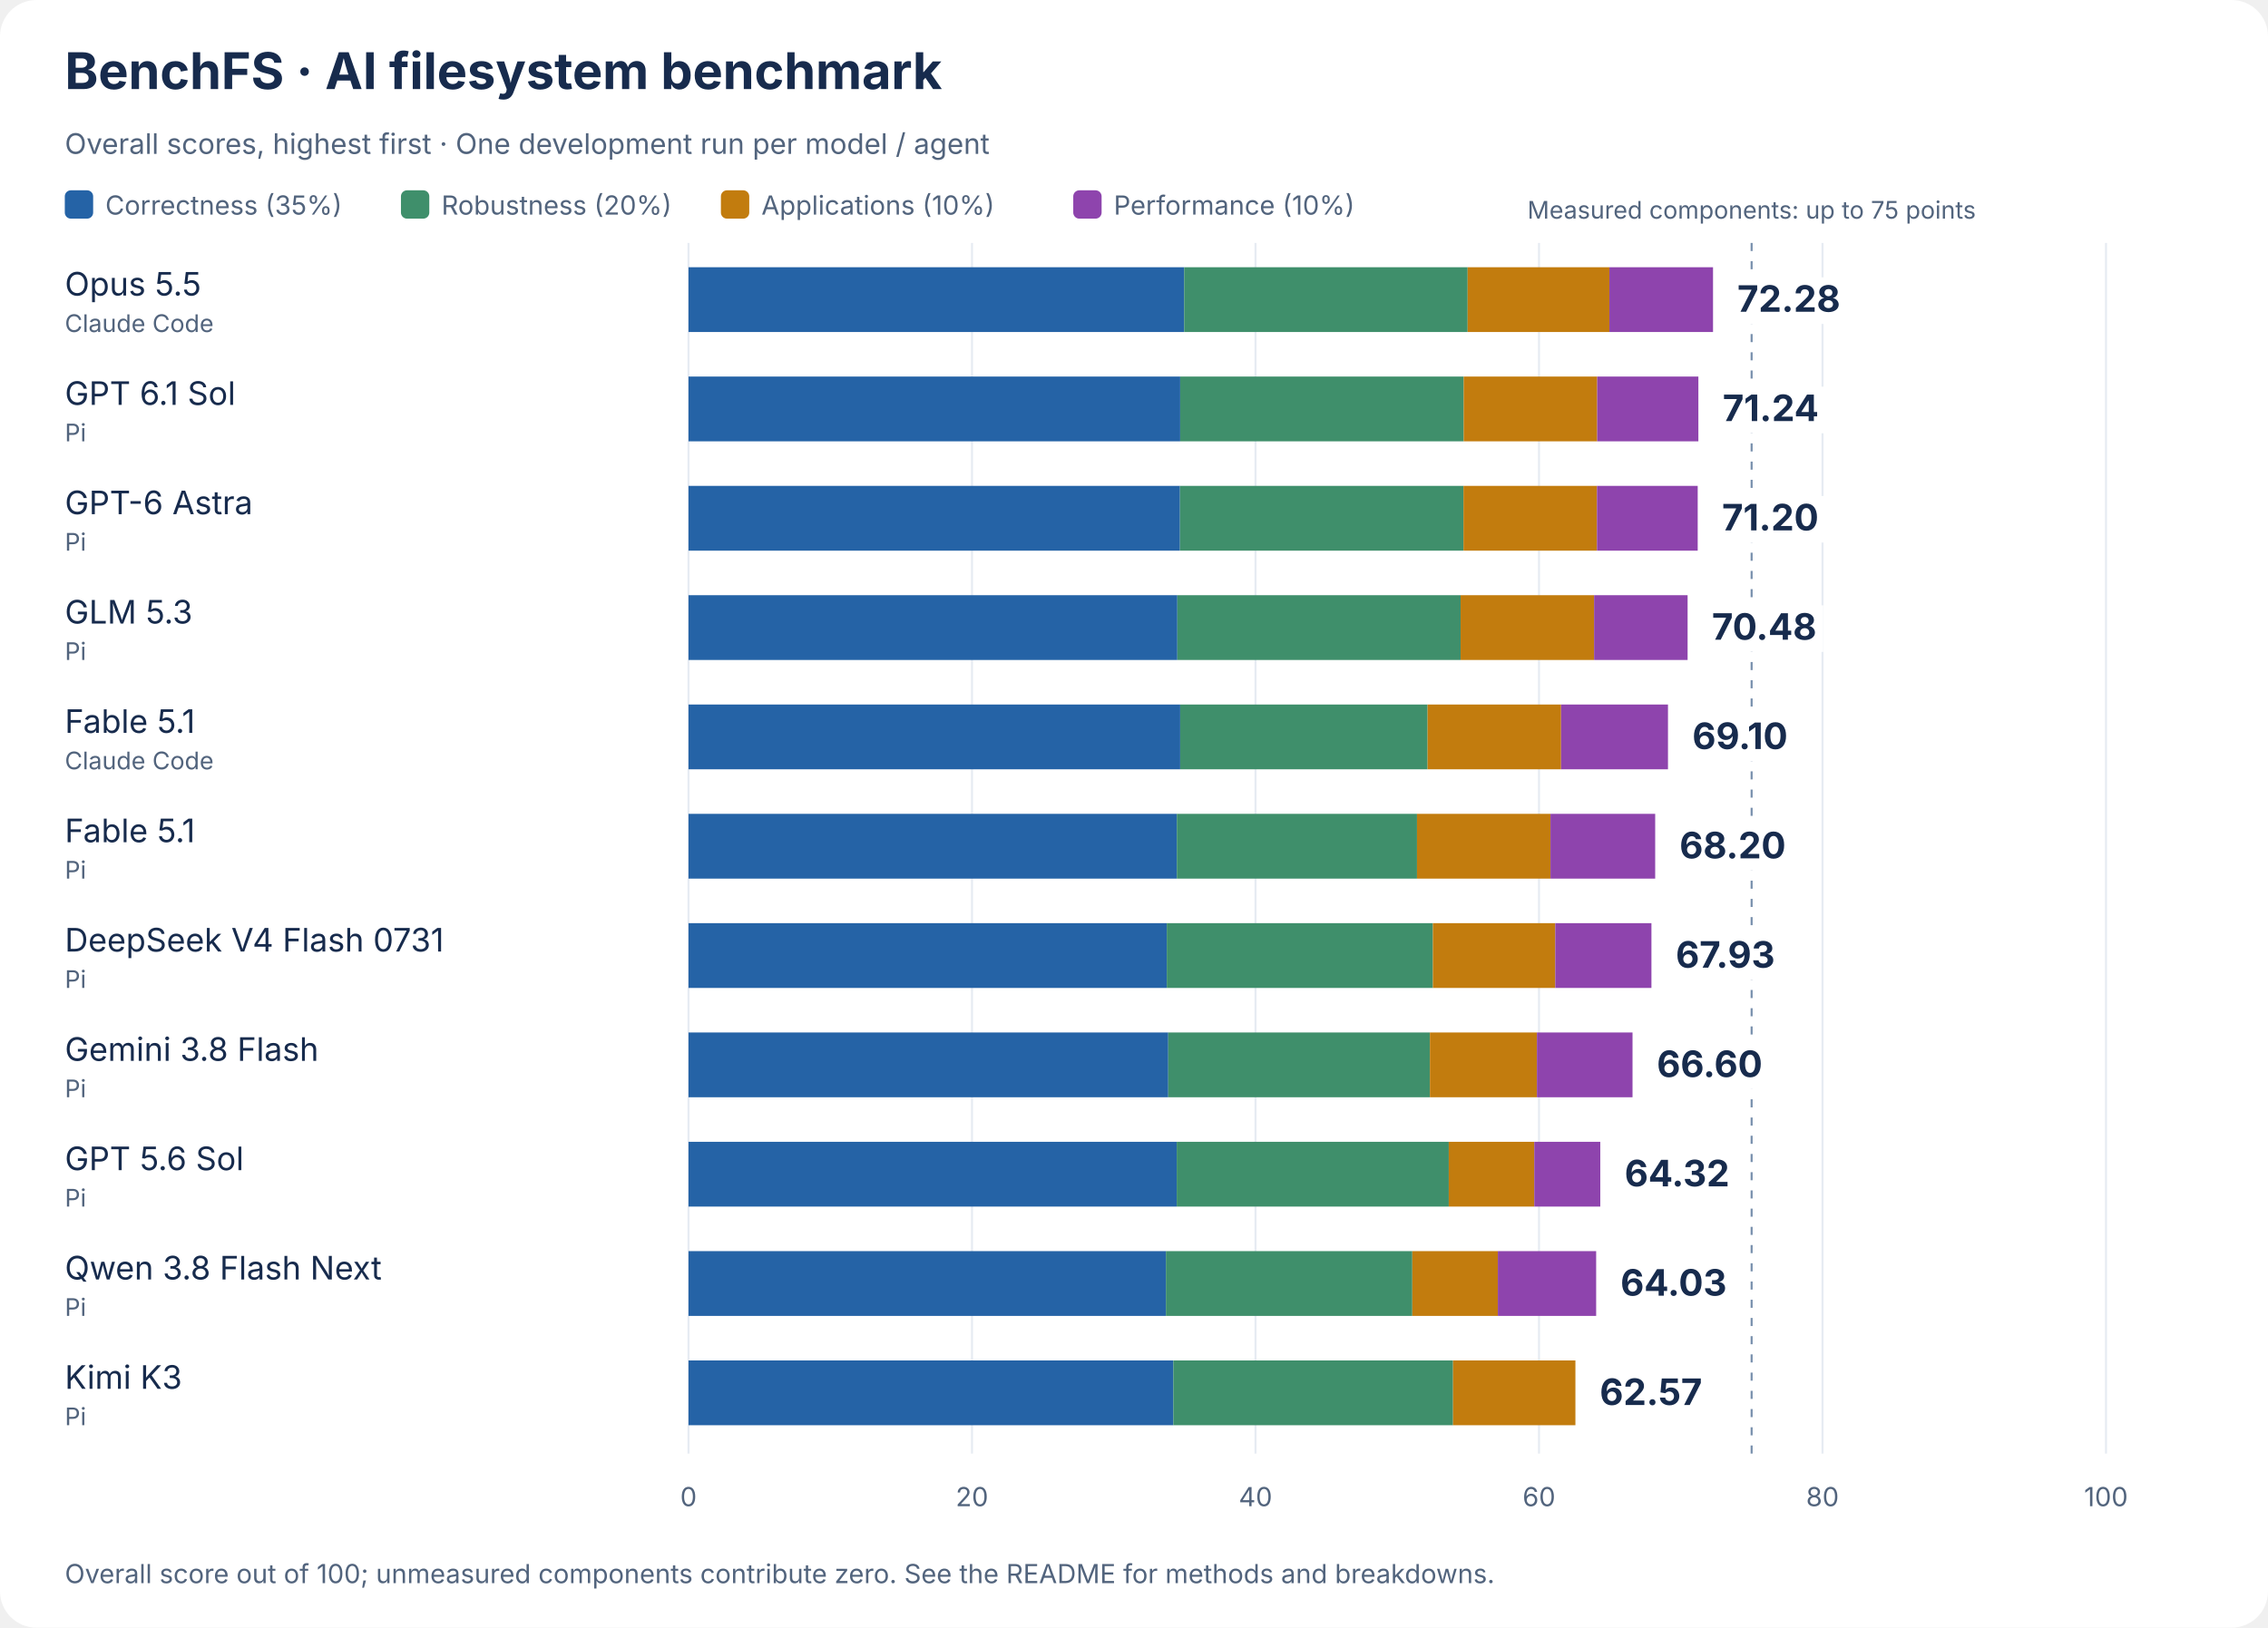
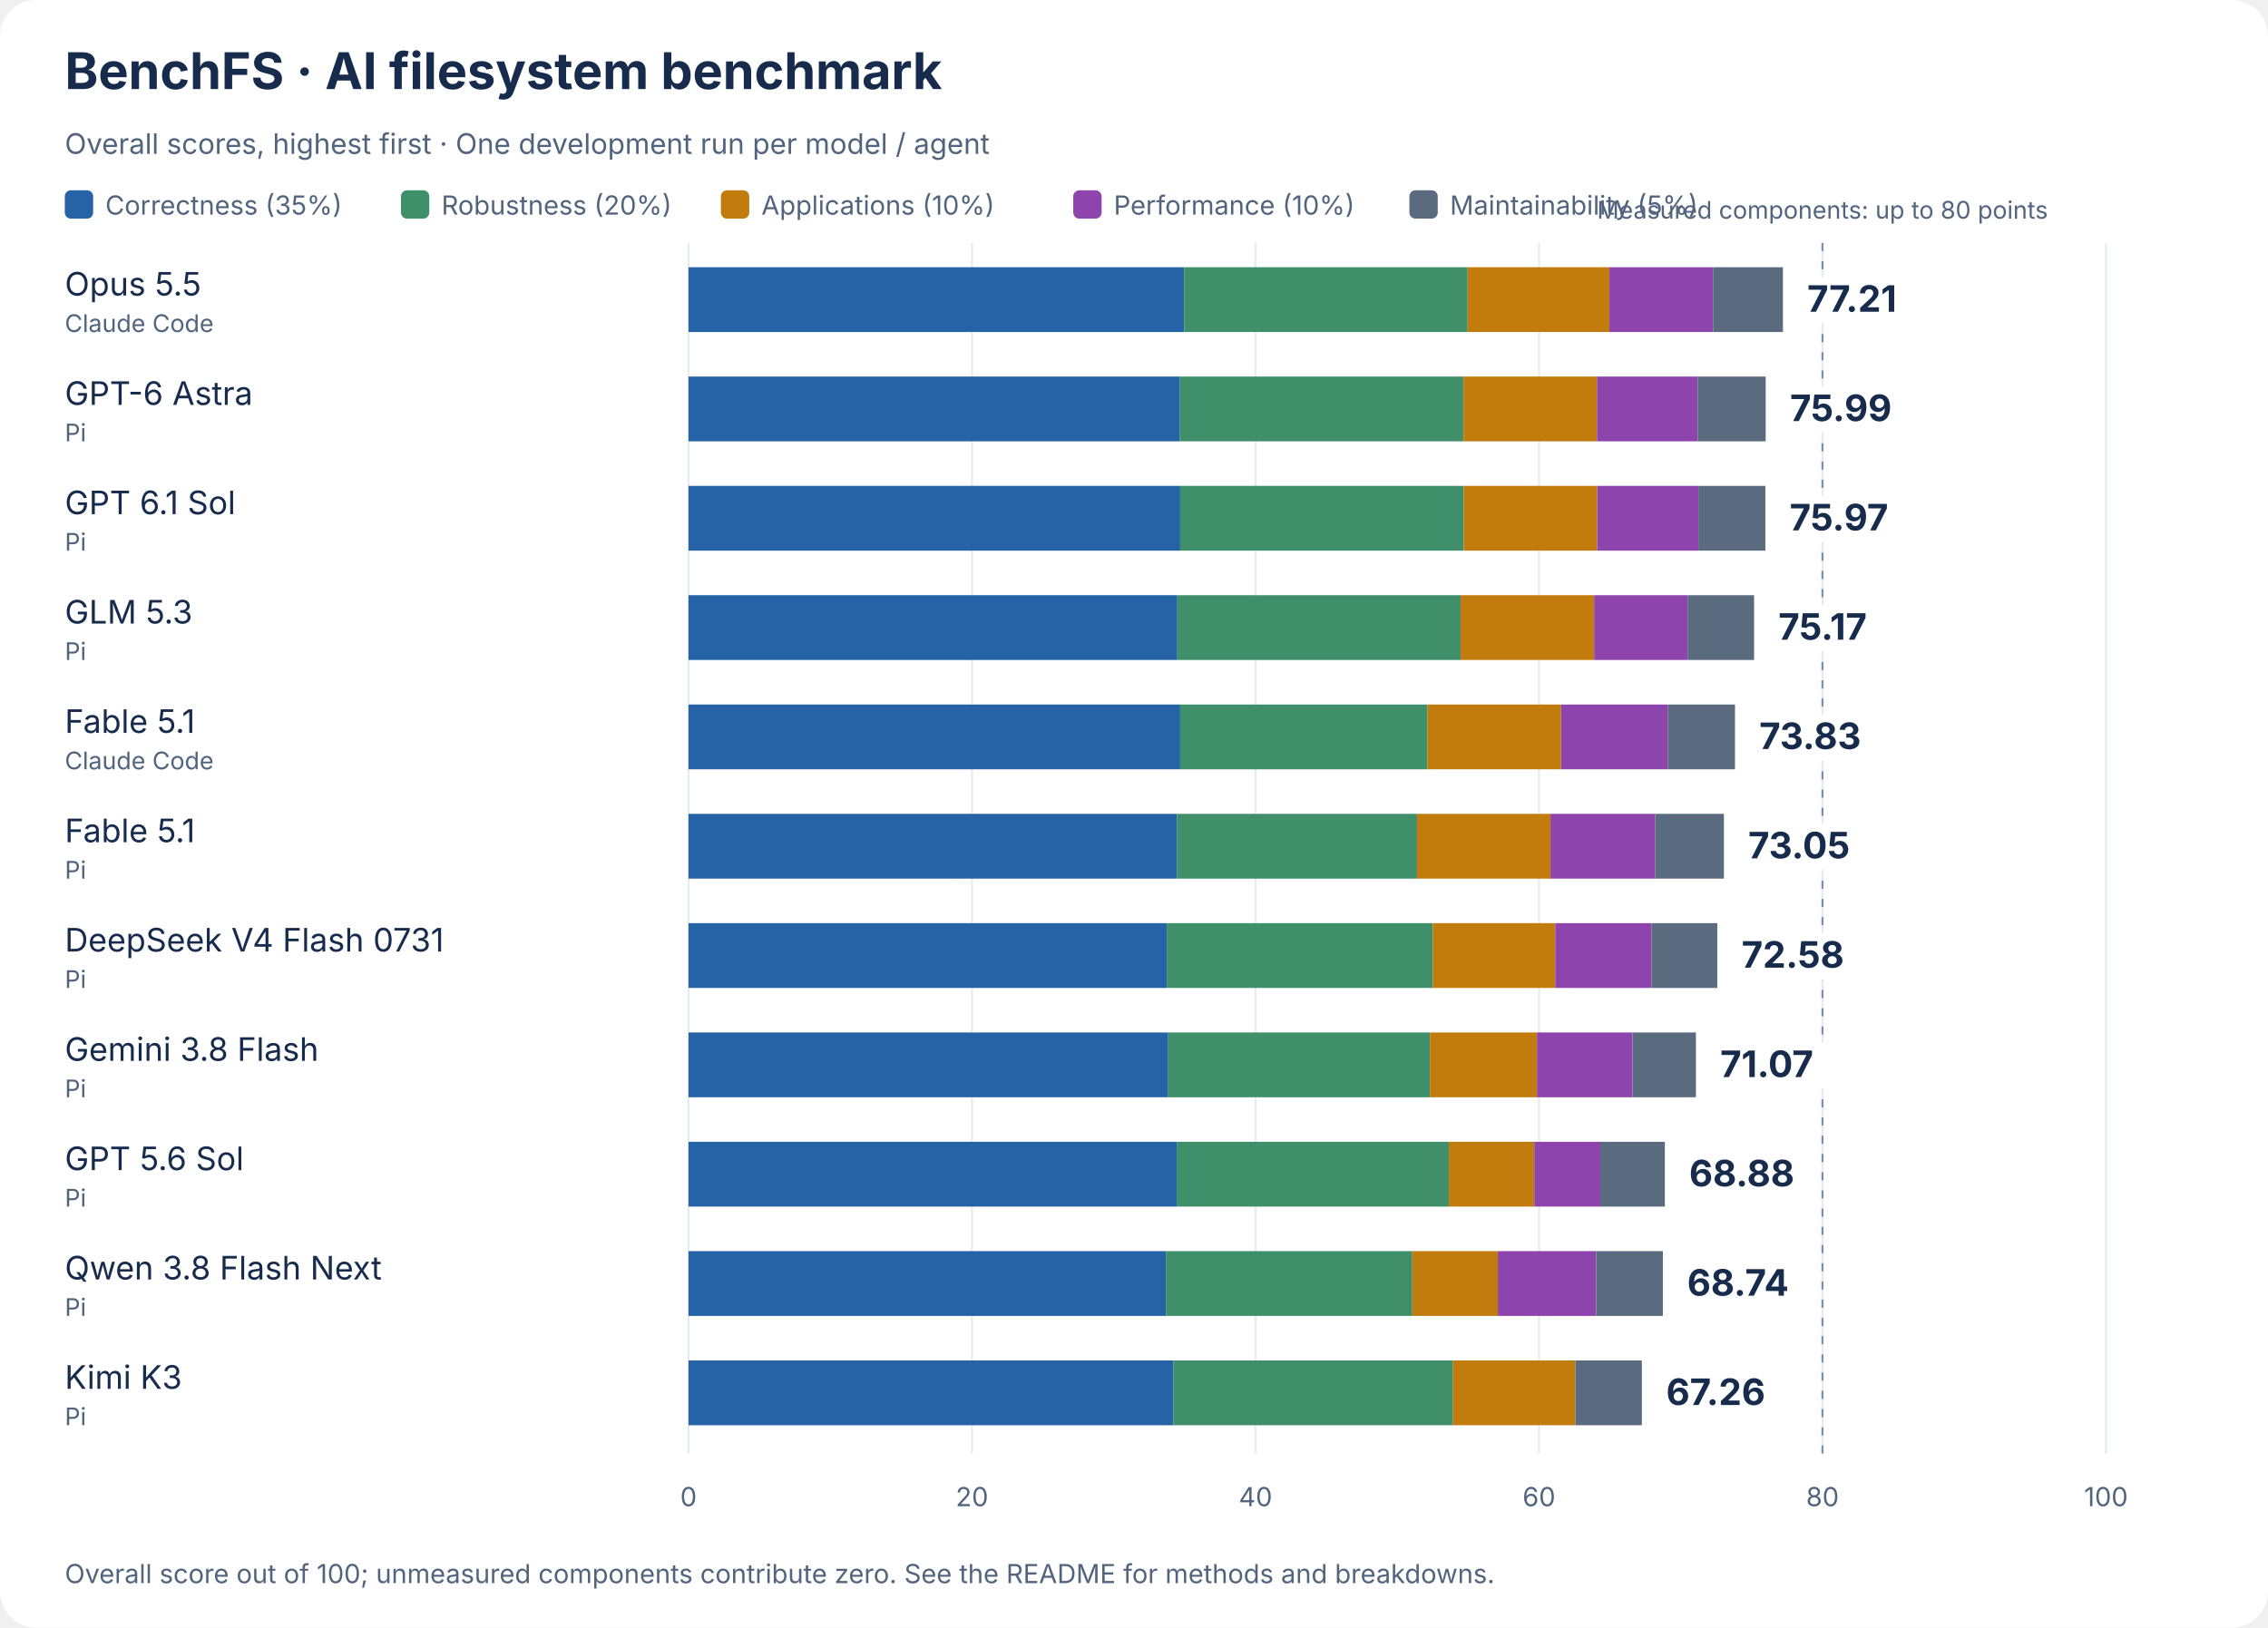
<svg xmlns="http://www.w3.org/2000/svg" width="1120" height="804" viewBox="0 0 1120 804" role="img" aria-labelledby="title description">
  <style>text{font-family:Inter,"Noto Sans CJK SC","Microsoft YaHei",Arial,sans-serif;fill:#172b4d}.muted{fill:#52647d}.name{font-size:16px}.score{font-size:18px;font-weight:700}</style>
  <rect width="1120" height="804" rx="18" fill="#fff" />
  <text x="32" y="44" font-size="25" font-weight="700">BenchFS · AI filesystem benchmark</text>
  <text x="32" y="76" font-size="14" class="muted">Overall scores, highest first · One development run per model / agent</text>
  <rect x="32" y="94" width="14" height="14" rx="3" fill="#2563a6" />
  <text x="52" y="106" font-size="13" class="muted">Correctness (35%)</text>
  <rect x="198" y="94" width="14" height="14" rx="3" fill="#3f8f6b" />
  <text x="218" y="106" font-size="13" class="muted">Robustness (20%)</text>
  <rect x="356" y="94" width="14" height="14" rx="3" fill="#c27c0e" />
  <text x="376" y="106" font-size="13" class="muted">Applications (10%)</text>
  <rect x="530" y="94" width="14" height="14" rx="3" fill="#8e44ad" />
  <text x="550" y="106" font-size="13" class="muted">Performance (10%)</text>
+   <rect x="696" y="94" width="14" height="14" rx="3" fill="#5b6b7f" />
+   <text x="716" y="106" font-size="13" class="muted">Maintainability (5%)</text>
  <line x1="340.0" y1="120" x2="340.0" y2="718" stroke="#e6ebf2" />
  <text x="340.0" y="744" text-anchor="middle" font-size="13" class="muted">0</text>
  <line x1="480.0" y1="120" x2="480.0" y2="718" stroke="#e6ebf2" />
  <text x="480.0" y="744" text-anchor="middle" font-size="13" class="muted">20</text>
  <line x1="620.0" y1="120" x2="620.0" y2="718" stroke="#e6ebf2" />
  <text x="620.0" y="744" text-anchor="middle" font-size="13" class="muted">40</text>
  <line x1="760.0" y1="120" x2="760.0" y2="718" stroke="#e6ebf2" />
  <text x="760.0" y="744" text-anchor="middle" font-size="13" class="muted">60</text>
  <line x1="900.0" y1="120" x2="900.0" y2="718" stroke="#e6ebf2" />
  <text x="900.0" y="744" text-anchor="middle" font-size="13" class="muted">80</text>
  <line x1="1040.0" y1="120" x2="1040.0" y2="718" stroke="#e6ebf2" />
  <text x="1040.0" y="744" text-anchor="middle" font-size="13" class="muted">100</text>
-   <line x1="865.0" y1="120" x2="865.0" y2="718" stroke="#7890ad" stroke-dasharray="4 5" />
-   <text x="865.0" y="108" text-anchor="middle" font-size="12" class="muted">Measured components: up to 75 points</text>
+   <line x1="900.0" y1="120" x2="900.0" y2="718" stroke="#7890ad" stroke-dasharray="4 5" />
+   <text x="900.0" y="108" text-anchor="middle" font-size="12" class="muted">Measured components: up to 80 points</text>
  <text x="32" y="146" class="name">Opus 5.5</text>
  <text x="32" y="164" font-size="12" class="muted">Claude Code</text>
  <rect x="340" y="132" width="244.765" height="32" fill="#2563a6" />
  <rect x="584.765" y="132" width="140" height="32" fill="#3f8f6b" />
  <rect x="724.765" y="132" width="70" height="32" fill="#c27c0e" />
  <rect x="794.765" y="132" width="51.175" height="32" fill="#8e44ad" />
-   <rect x="854.94" y="137" width="58" height="23" fill="#fff" />
-   <text x="857.94" y="154" class="score">72.28</text>
-   <text x="32" y="200" class="name">GPT 6.1 Sol</text>
+   <rect x="845.94" y="132" width="34.516" height="32" fill="#5b6b7f" />
+   <rect x="889.455" y="137" width="58" height="23" fill="#fff" />
+   <text x="892.455" y="154" class="score">77.21</text>
+   <text x="32" y="200" class="name">GPT-6 Astra</text>
  <text x="32" y="218" font-size="12" class="muted">Pi</text>
-   <rect x="340" y="186" width="242.816" height="32" fill="#2563a6" />
-   <rect x="582.816" y="186" width="140" height="32" fill="#3f8f6b" />
-   <rect x="722.816" y="186" width="65.917" height="32" fill="#c27c0e" />
-   <rect x="788.733" y="186" width="49.971" height="32" fill="#8e44ad" />
-   <rect x="847.703" y="191" width="58" height="23" fill="#fff" />
-   <text x="850.703" y="208" class="score">71.24</text>
-   <text x="32" y="254" class="name">GPT-6 Astra</text>
+   <rect x="340" y="186" width="242.708" height="32" fill="#2563a6" />
+   <rect x="582.708" y="186" width="140" height="32" fill="#3f8f6b" />
+   <rect x="722.708" y="186" width="65.917" height="32" fill="#c27c0e" />
+   <rect x="788.625" y="186" width="49.747" height="32" fill="#8e44ad" />
+   <rect x="838.372" y="186" width="33.572" height="32" fill="#5b6b7f" />
+   <rect x="880.945" y="191" width="58" height="23" fill="#fff" />
+   <text x="883.945" y="208" class="score">75.99</text>
+   <text x="32" y="254" class="name">GPT 6.1 Sol</text>
  <text x="32" y="272" font-size="12" class="muted">Pi</text>
-   <rect x="340" y="240" width="242.708" height="32" fill="#2563a6" />
-   <rect x="582.708" y="240" width="140" height="32" fill="#3f8f6b" />
-   <rect x="722.708" y="240" width="65.917" height="32" fill="#c27c0e" />
-   <rect x="788.625" y="240" width="49.747" height="32" fill="#8e44ad" />
-   <rect x="847.372" y="245" width="58" height="23" fill="#fff" />
-   <text x="850.372" y="262" class="score">71.20</text>
+   <rect x="340" y="240" width="242.816" height="32" fill="#2563a6" />
+   <rect x="582.816" y="240" width="140" height="32" fill="#3f8f6b" />
+   <rect x="722.816" y="240" width="65.917" height="32" fill="#c27c0e" />
+   <rect x="788.733" y="240" width="49.971" height="32" fill="#8e44ad" />
+   <rect x="838.703" y="240" width="33.073" height="32" fill="#5b6b7f" />
+   <rect x="880.777" y="245" width="58" height="23" fill="#fff" />
+   <text x="883.777" y="262" class="score">75.97</text>
  <text x="32" y="308" class="name">GLM 5.3</text>
  <text x="32" y="326" font-size="12" class="muted">Pi</text>
  <rect x="340" y="294" width="241.403" height="32" fill="#2563a6" />
  <rect x="581.403" y="294" width="139.887" height="32" fill="#3f8f6b" />
  <rect x="721.289" y="294" width="65.917" height="32" fill="#c27c0e" />
  <rect x="787.206" y="294" width="46.175" height="32" fill="#8e44ad" />
-   <rect x="842.382" y="299" width="58" height="23" fill="#fff" />
-   <text x="845.382" y="316" class="score">70.48</text>
+   <rect x="833.382" y="294" width="32.831" height="32" fill="#5b6b7f" />
+   <rect x="875.213" y="299" width="58" height="23" fill="#fff" />
+   <text x="878.213" y="316" class="score">75.17</text>
  <text x="32" y="362" class="name">Fable 5.1</text>
  <text x="32" y="380" font-size="12" class="muted">Claude Code</text>
  <rect x="340" y="348" width="242.816" height="32" fill="#2563a6" />
  <rect x="582.816" y="348" width="122.163" height="32" fill="#3f8f6b" />
  <rect x="704.979" y="348" width="65.917" height="32" fill="#c27c0e" />
  <rect x="770.896" y="348" width="52.797" height="32" fill="#8e44ad" />
-   <rect x="832.692" y="353" width="58" height="23" fill="#fff" />
-   <text x="835.692" y="370" class="score">69.10</text>
+   <rect x="823.692" y="348" width="33.088" height="32" fill="#5b6b7f" />
+   <rect x="865.78" y="353" width="58" height="23" fill="#fff" />
+   <text x="868.78" y="370" class="score">73.83</text>
  <text x="32" y="416" class="name">Fable 5.1</text>
  <text x="32" y="434" font-size="12" class="muted">Pi</text>
  <rect x="340" y="402" width="241.155" height="32" fill="#2563a6" />
  <rect x="581.155" y="402" width="118.598" height="32" fill="#3f8f6b" />
  <rect x="699.753" y="402" width="65.917" height="32" fill="#c27c0e" />
  <rect x="765.67" y="402" width="51.706" height="32" fill="#8e44ad" />
-   <rect x="826.376" y="407" width="58" height="23" fill="#fff" />
-   <text x="829.376" y="424" class="score">68.20</text>
+   <rect x="817.376" y="402" width="33.943" height="32" fill="#5b6b7f" />
+   <rect x="860.319" y="407" width="58" height="23" fill="#fff" />
+   <text x="863.319" y="424" class="score">73.05</text>
  <text x="32" y="470" class="name">DeepSeek V4 Flash 0731</text>
  <text x="32" y="488" font-size="12" class="muted">Pi</text>
  <rect x="340" y="456" width="236.185" height="32" fill="#2563a6" />
  <rect x="576.185" y="456" width="131.414" height="32" fill="#3f8f6b" />
  <rect x="707.599" y="456" width="60.433" height="32" fill="#c27c0e" />
  <rect x="768.032" y="456" width="47.492" height="32" fill="#8e44ad" />
-   <rect x="824.525" y="461" width="58" height="23" fill="#fff" />
-   <text x="827.525" y="478" class="score">67.93</text>
+   <rect x="815.525" y="456" width="32.524" height="32" fill="#5b6b7f" />
+   <rect x="857.049" y="461" width="58" height="23" fill="#fff" />
+   <text x="860.049" y="478" class="score">72.58</text>
  <text x="32" y="524" class="name">Gemini 3.8 Flash</text>
  <text x="32" y="542" font-size="12" class="muted">Pi</text>
  <rect x="340" y="510" width="236.912" height="32" fill="#2563a6" />
  <rect x="576.912" y="510" width="129.212" height="32" fill="#3f8f6b" />
  <rect x="706.123" y="510" width="52.85" height="32" fill="#c27c0e" />
  <rect x="758.973" y="510" width="47.213" height="32" fill="#8e44ad" />
-   <rect x="815.187" y="515" width="58" height="23" fill="#fff" />
-   <text x="818.187" y="532" class="score">66.60</text>
+   <rect x="806.187" y="510" width="31.306" height="32" fill="#5b6b7f" />
+   <rect x="846.493" y="515" width="58" height="23" fill="#fff" />
+   <text x="849.493" y="532" class="score">71.07</text>
  <text x="32" y="578" class="name">GPT 5.6 Sol</text>
  <text x="32" y="596" font-size="12" class="muted">Pi</text>
  <rect x="340" y="564" width="241.093" height="32" fill="#2563a6" />
  <rect x="581.093" y="564" width="134.34" height="32" fill="#3f8f6b" />
  <rect x="715.433" y="564" width="42.233" height="32" fill="#c27c0e" />
  <rect x="757.667" y="564" width="32.598" height="32" fill="#8e44ad" />
-   <rect x="799.265" y="569" width="58" height="23" fill="#fff" />
-   <text x="802.265" y="586" class="score">64.32</text>
+   <rect x="790.265" y="564" width="31.884" height="32" fill="#5b6b7f" />
+   <rect x="831.149" y="569" width="58" height="23" fill="#fff" />
+   <text x="834.149" y="586" class="score">68.88</text>
  <text x="32" y="632" class="name">Qwen 3.8 Flash Next</text>
  <text x="32" y="650" font-size="12" class="muted">Pi</text>
  <rect x="340" y="618" width="235.75" height="32" fill="#2563a6" />
  <rect x="575.75" y="618" width="121.693" height="32" fill="#3f8f6b" />
  <rect x="697.443" y="618" width="42.233" height="32" fill="#c27c0e" />
  <rect x="739.677" y="618" width="48.549" height="32" fill="#8e44ad" />
-   <rect x="797.226" y="623" width="58" height="23" fill="#fff" />
-   <text x="800.226" y="640" class="score">64.03</text>
+   <rect x="788.226" y="618" width="32.948" height="32" fill="#5b6b7f" />
+   <rect x="830.173" y="623" width="58" height="23" fill="#fff" />
+   <text x="833.173" y="640" class="score">68.74</text>
  <text x="32" y="686" class="name">Kimi K3</text>
  <text x="32" y="704" font-size="12" class="muted">Pi</text>
  <rect x="340" y="672" width="239.409" height="32" fill="#2563a6" />
  <rect x="579.409" y="672" width="138.14" height="32" fill="#3f8f6b" />
  <rect x="717.549" y="672" width="60.433" height="32" fill="#c27c0e" />
-   <rect x="786.982" y="677" width="58" height="23" fill="#fff" />
-   <text x="789.982" y="694" class="score">62.57</text>
+   <rect x="777.982" y="672" width="32.815" height="32" fill="#5b6b7f" />
+   <rect x="819.797" y="677" width="58" height="23" fill="#fff" />
+   <text x="822.797" y="694" class="score">67.26</text>
  <text x="32" y="782" font-size="13" class="muted">Overall score out of 100; unmeasured components contribute zero. See the README for methods and breakdowns.</text>
</svg>
